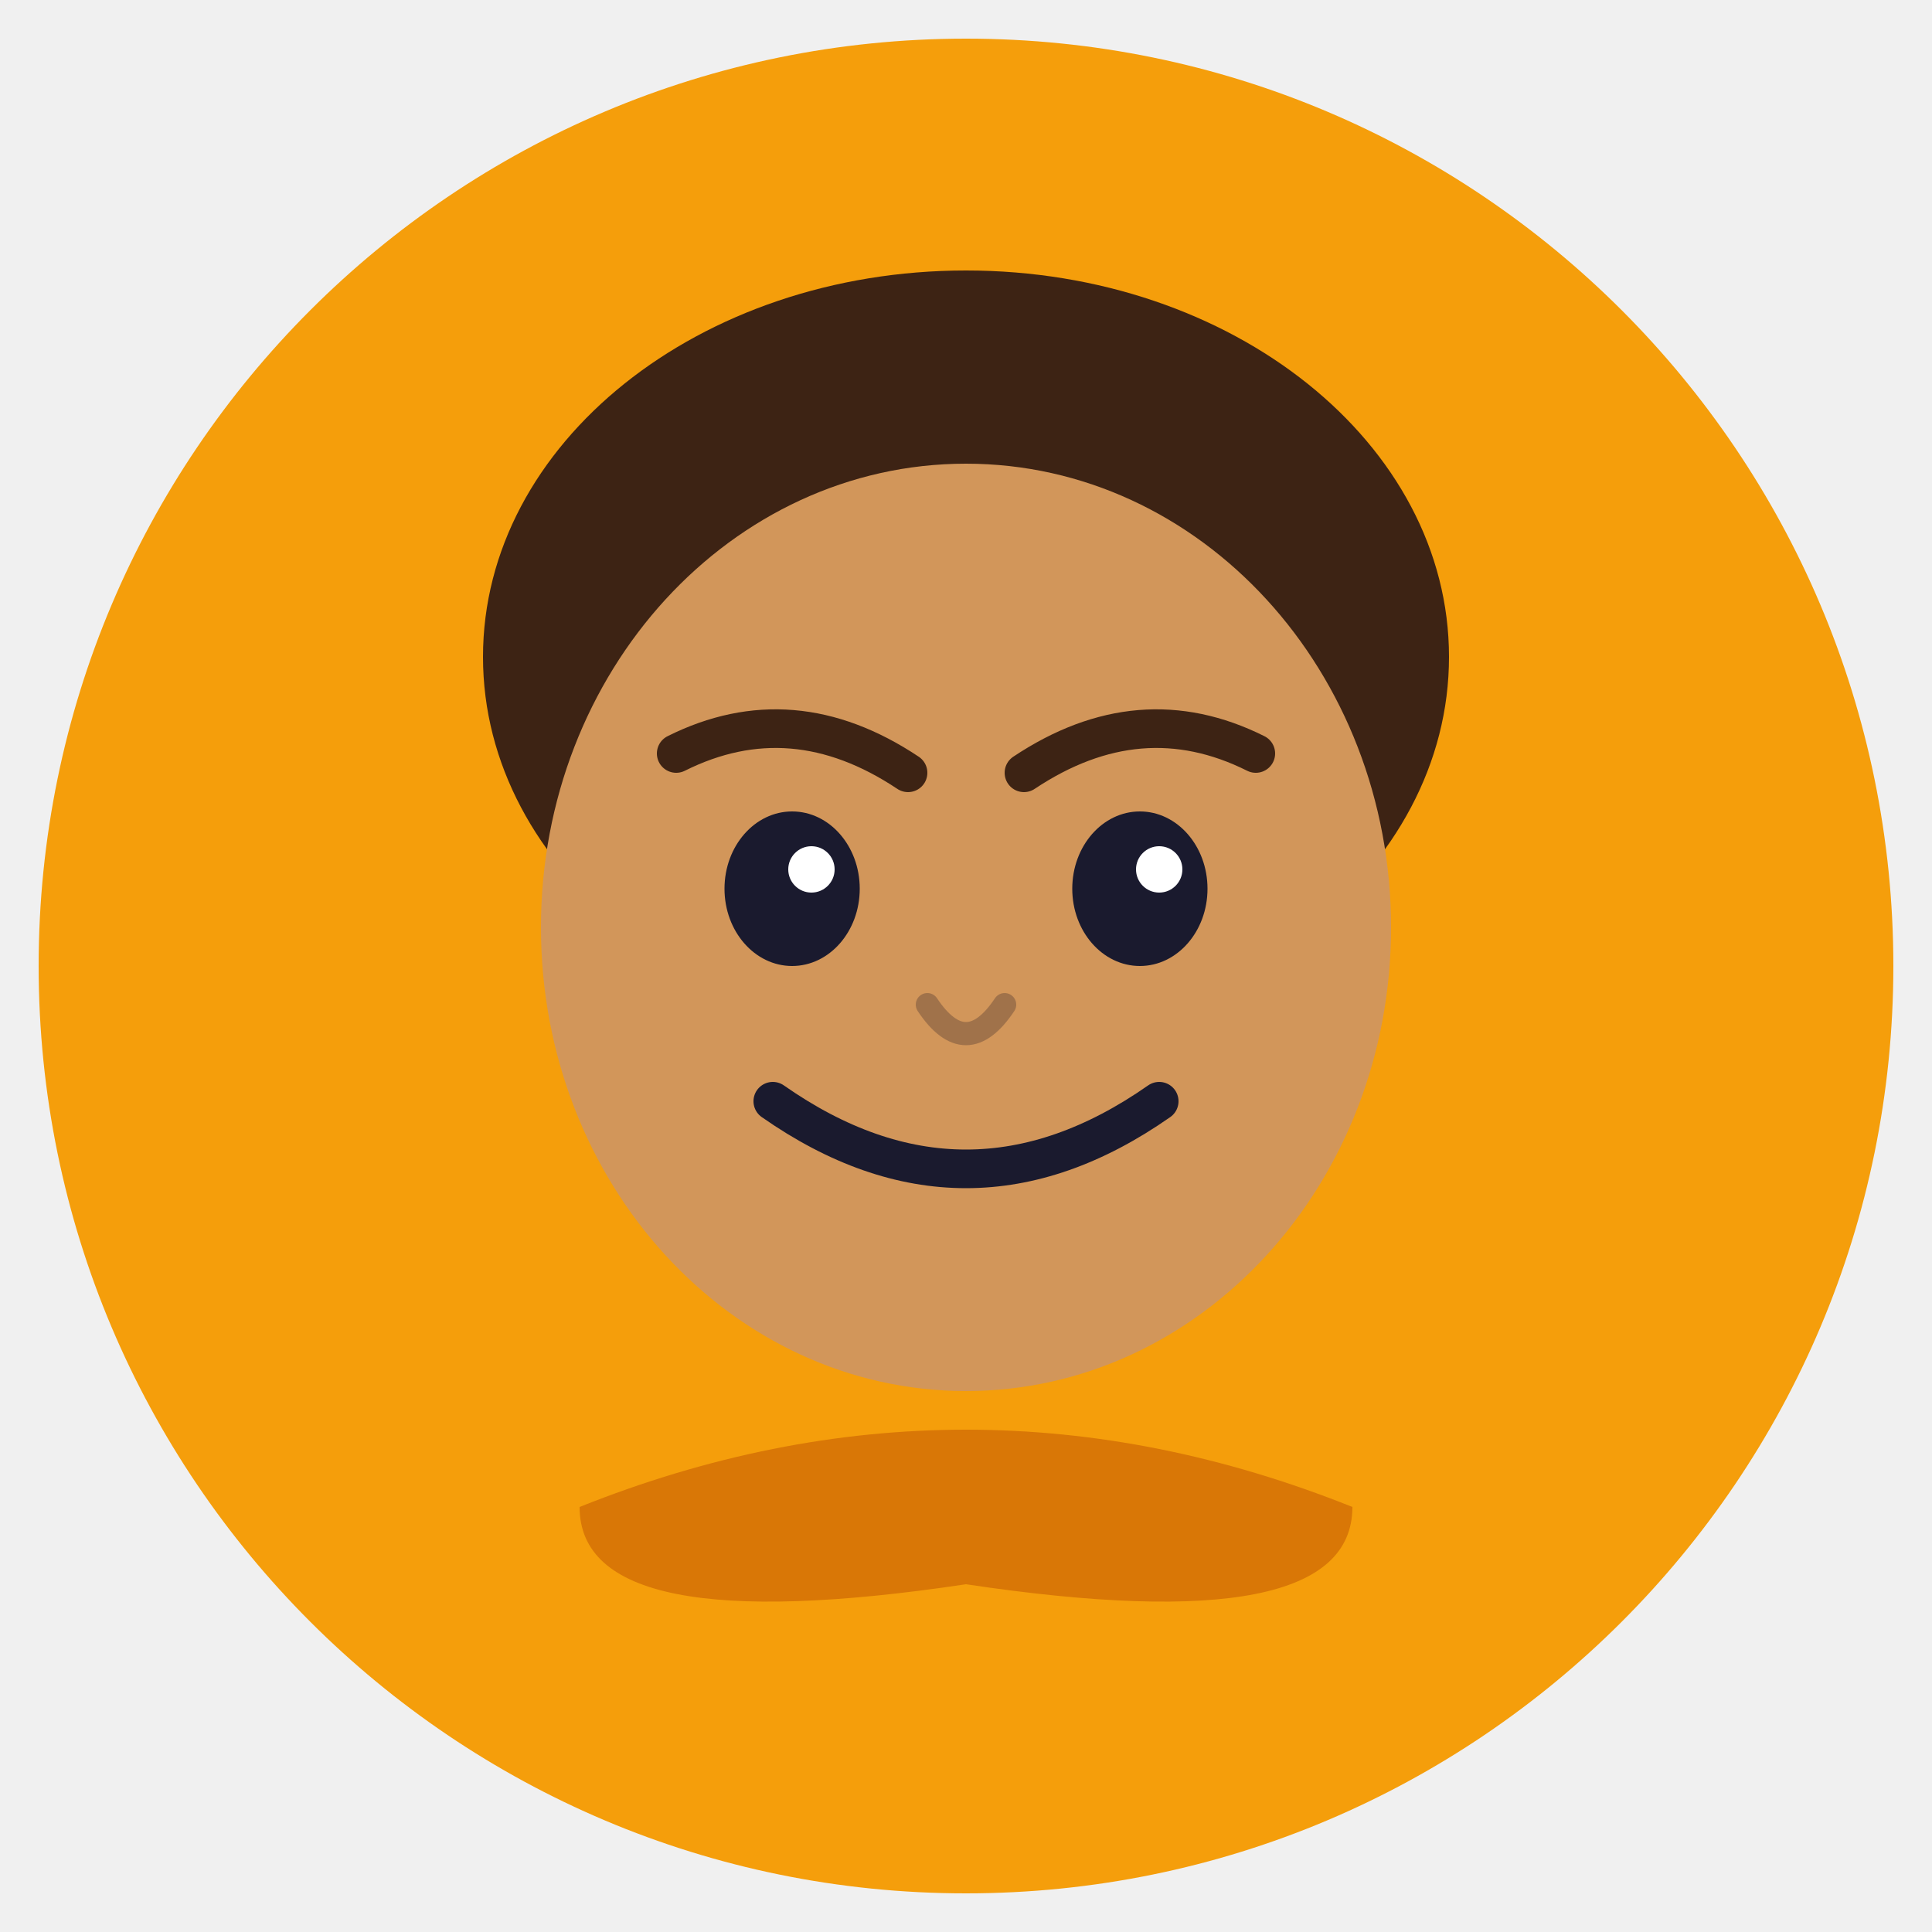
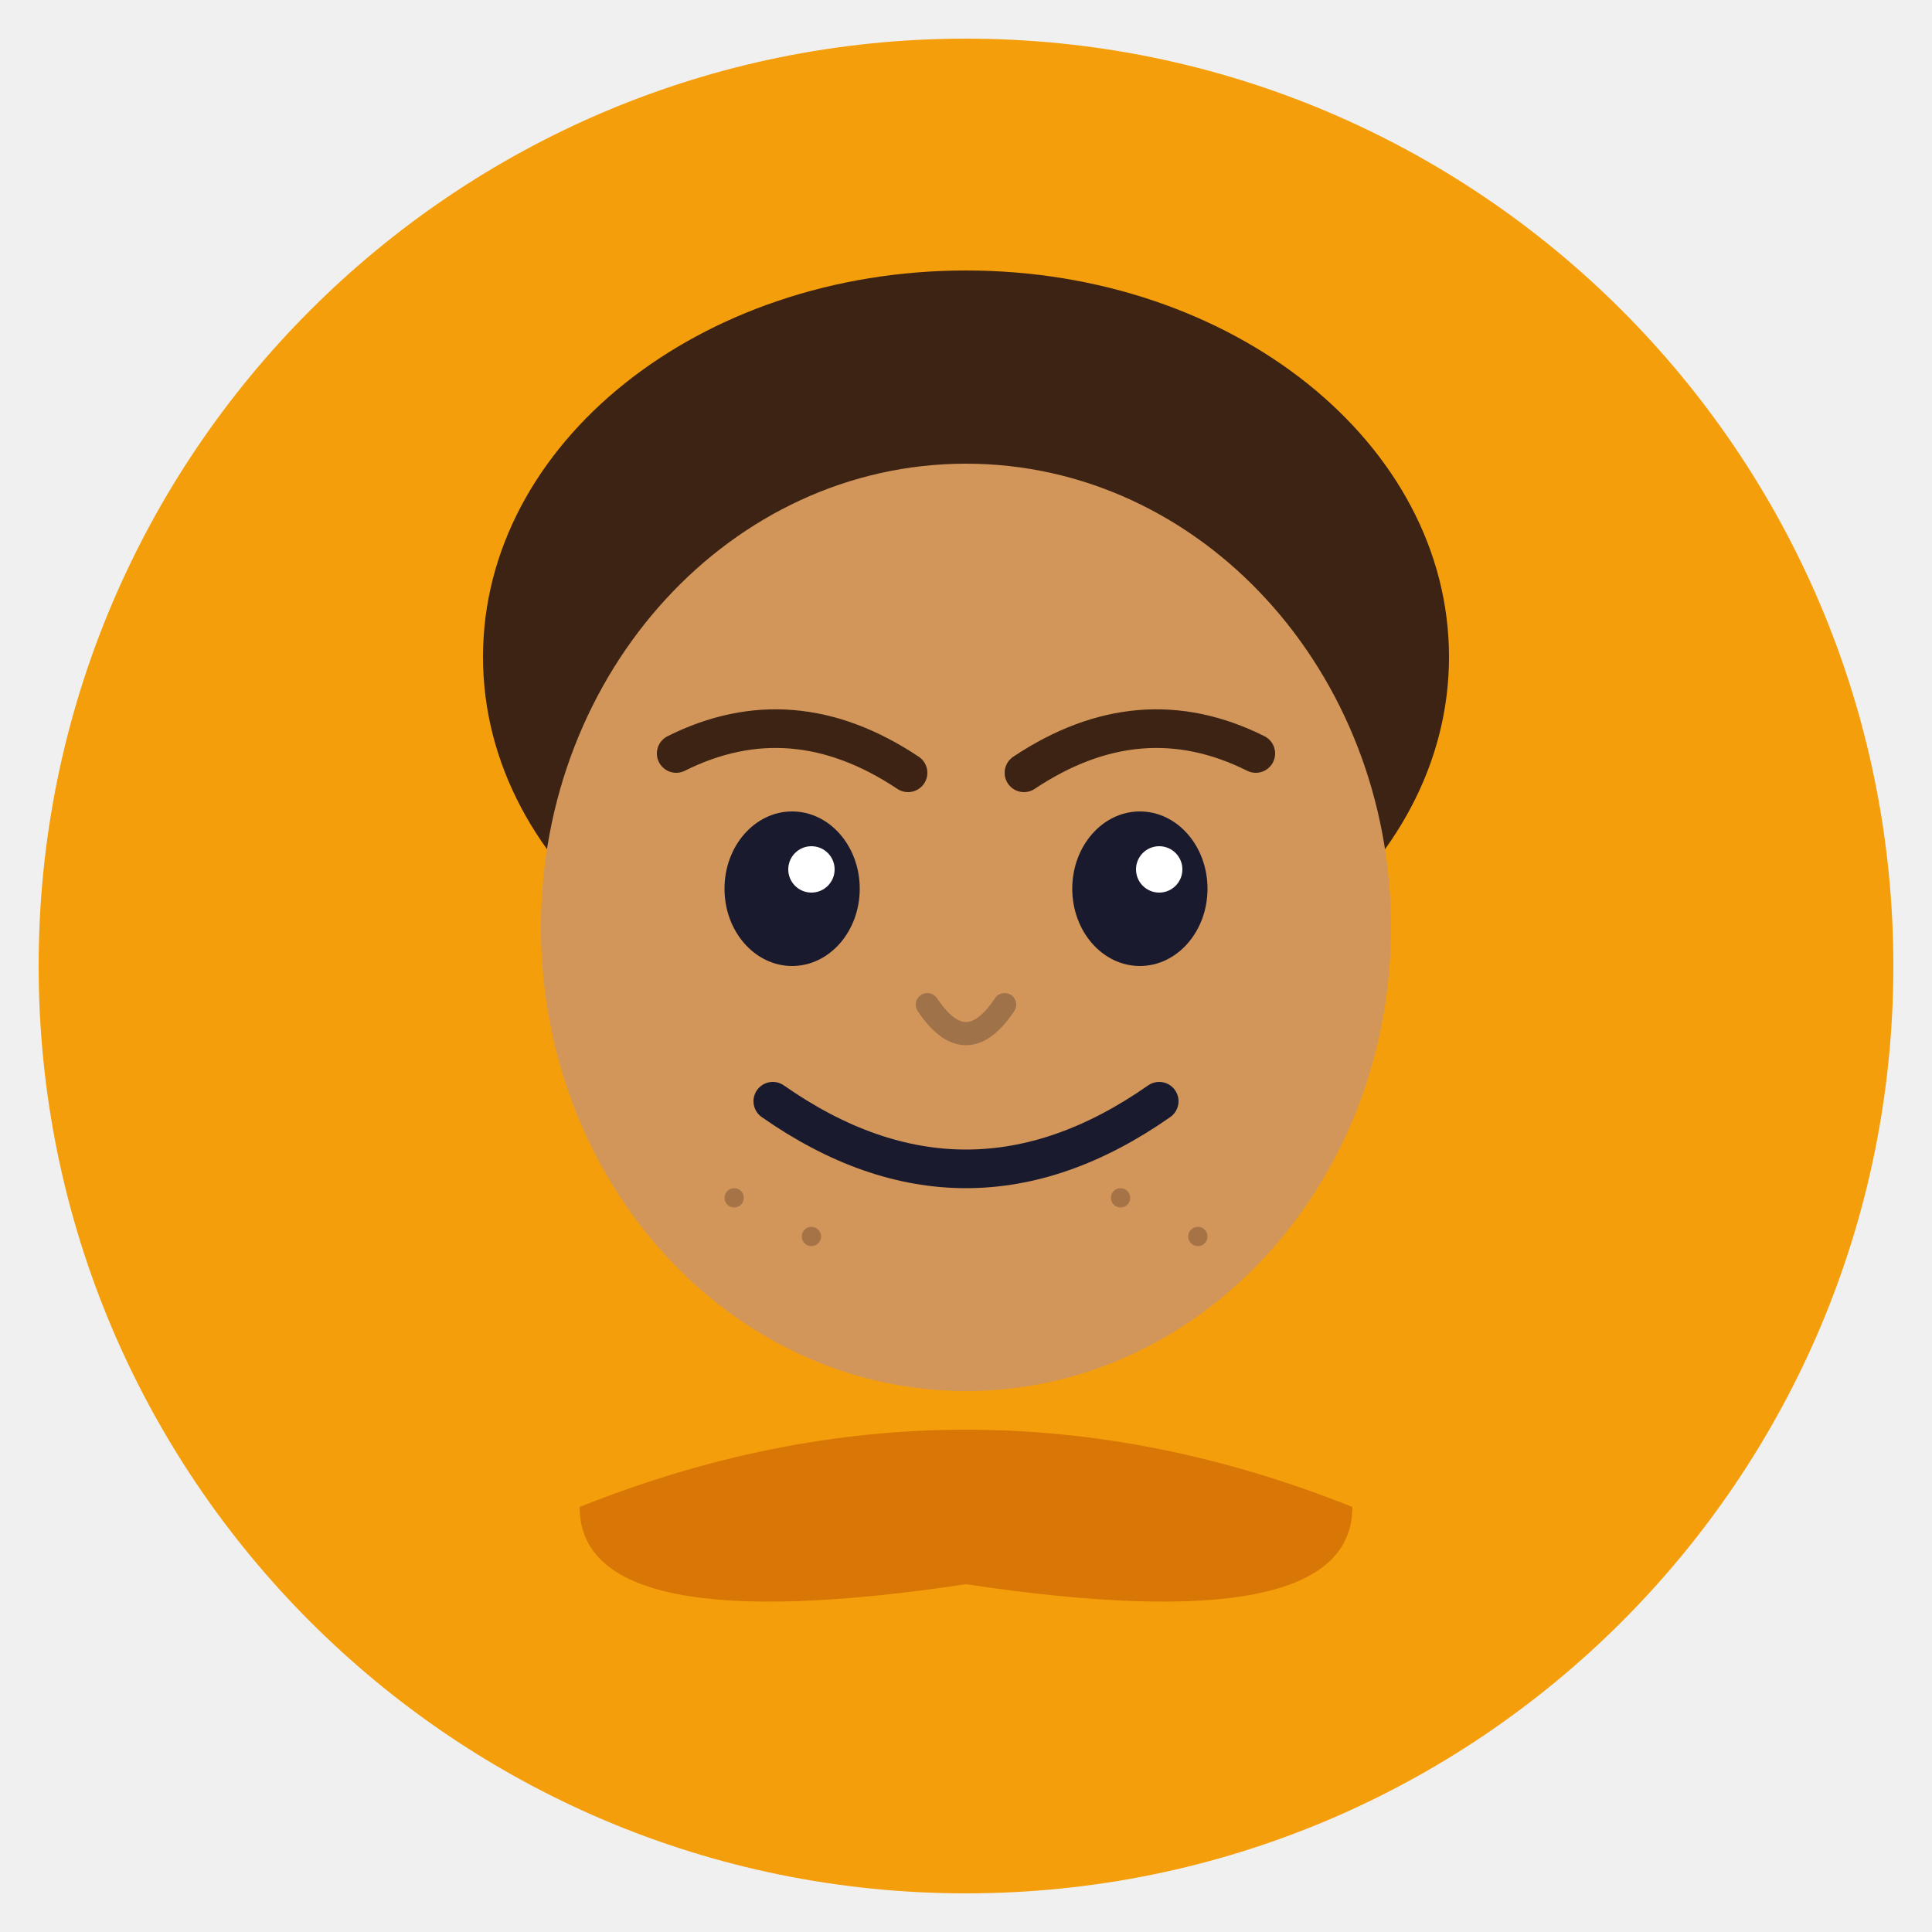
<svg xmlns="http://www.w3.org/2000/svg" viewBox="0 0 100 100" width="100" height="100">
  <circle cx="50" cy="50" r="48" fill="#F59E0B" />
  <ellipse cx="50" cy="34" rx="25" ry="20" fill="#3D2314" />
  <path d="M28 36 Q30 28 38 30 Q34 34 32 38 Z" fill="#3D2314" />
  <path d="M72 36 Q70 28 62 30 Q66 34 68 38 Z" fill="#3D2314" />
  <ellipse cx="50" cy="48" rx="22" ry="24" fill="#D2965A" />
  <ellipse cx="41" cy="46" rx="3.5" ry="4" fill="#1a1a2e" />
  <ellipse cx="59" cy="46" rx="3.5" ry="4" fill="#1a1a2e" />
  <circle cx="42" cy="45" r="1.2" fill="#fff" />
  <circle cx="60" cy="45" r="1.2" fill="#fff" />
  <path d="M35 39 Q41 36 47 40" stroke="#3D2314" stroke-width="2" fill="none" stroke-linecap="round" />
  <path d="M53 40 Q59 36 65 39" stroke="#3D2314" stroke-width="2" fill="none" stroke-linecap="round" />
  <path d="M48 52 Q50 55 52 52" stroke="#A0724A" stroke-width="1.2" fill="none" stroke-linecap="round" />
  <path d="M40 57 Q50 64 60 57" stroke="#1a1a2e" stroke-width="2" fill="none" stroke-linecap="round" />
+   <circle cx="38" cy="62" r="0.5" fill="#3D2314" opacity="0.3" />
+   <circle cx="42" cy="64" r="0.5" fill="#3D2314" opacity="0.3" />
+   <circle cx="58" cy="62" r="0.5" fill="#3D2314" opacity="0.3" />
+   <circle cx="62" cy="64" r="0.5" fill="#3D2314" opacity="0.3" />
  <path d="M30 78 Q50 70 70 78 Q70 85 50 82 Q30 85 30 78" fill="#D97706" />
</svg>
